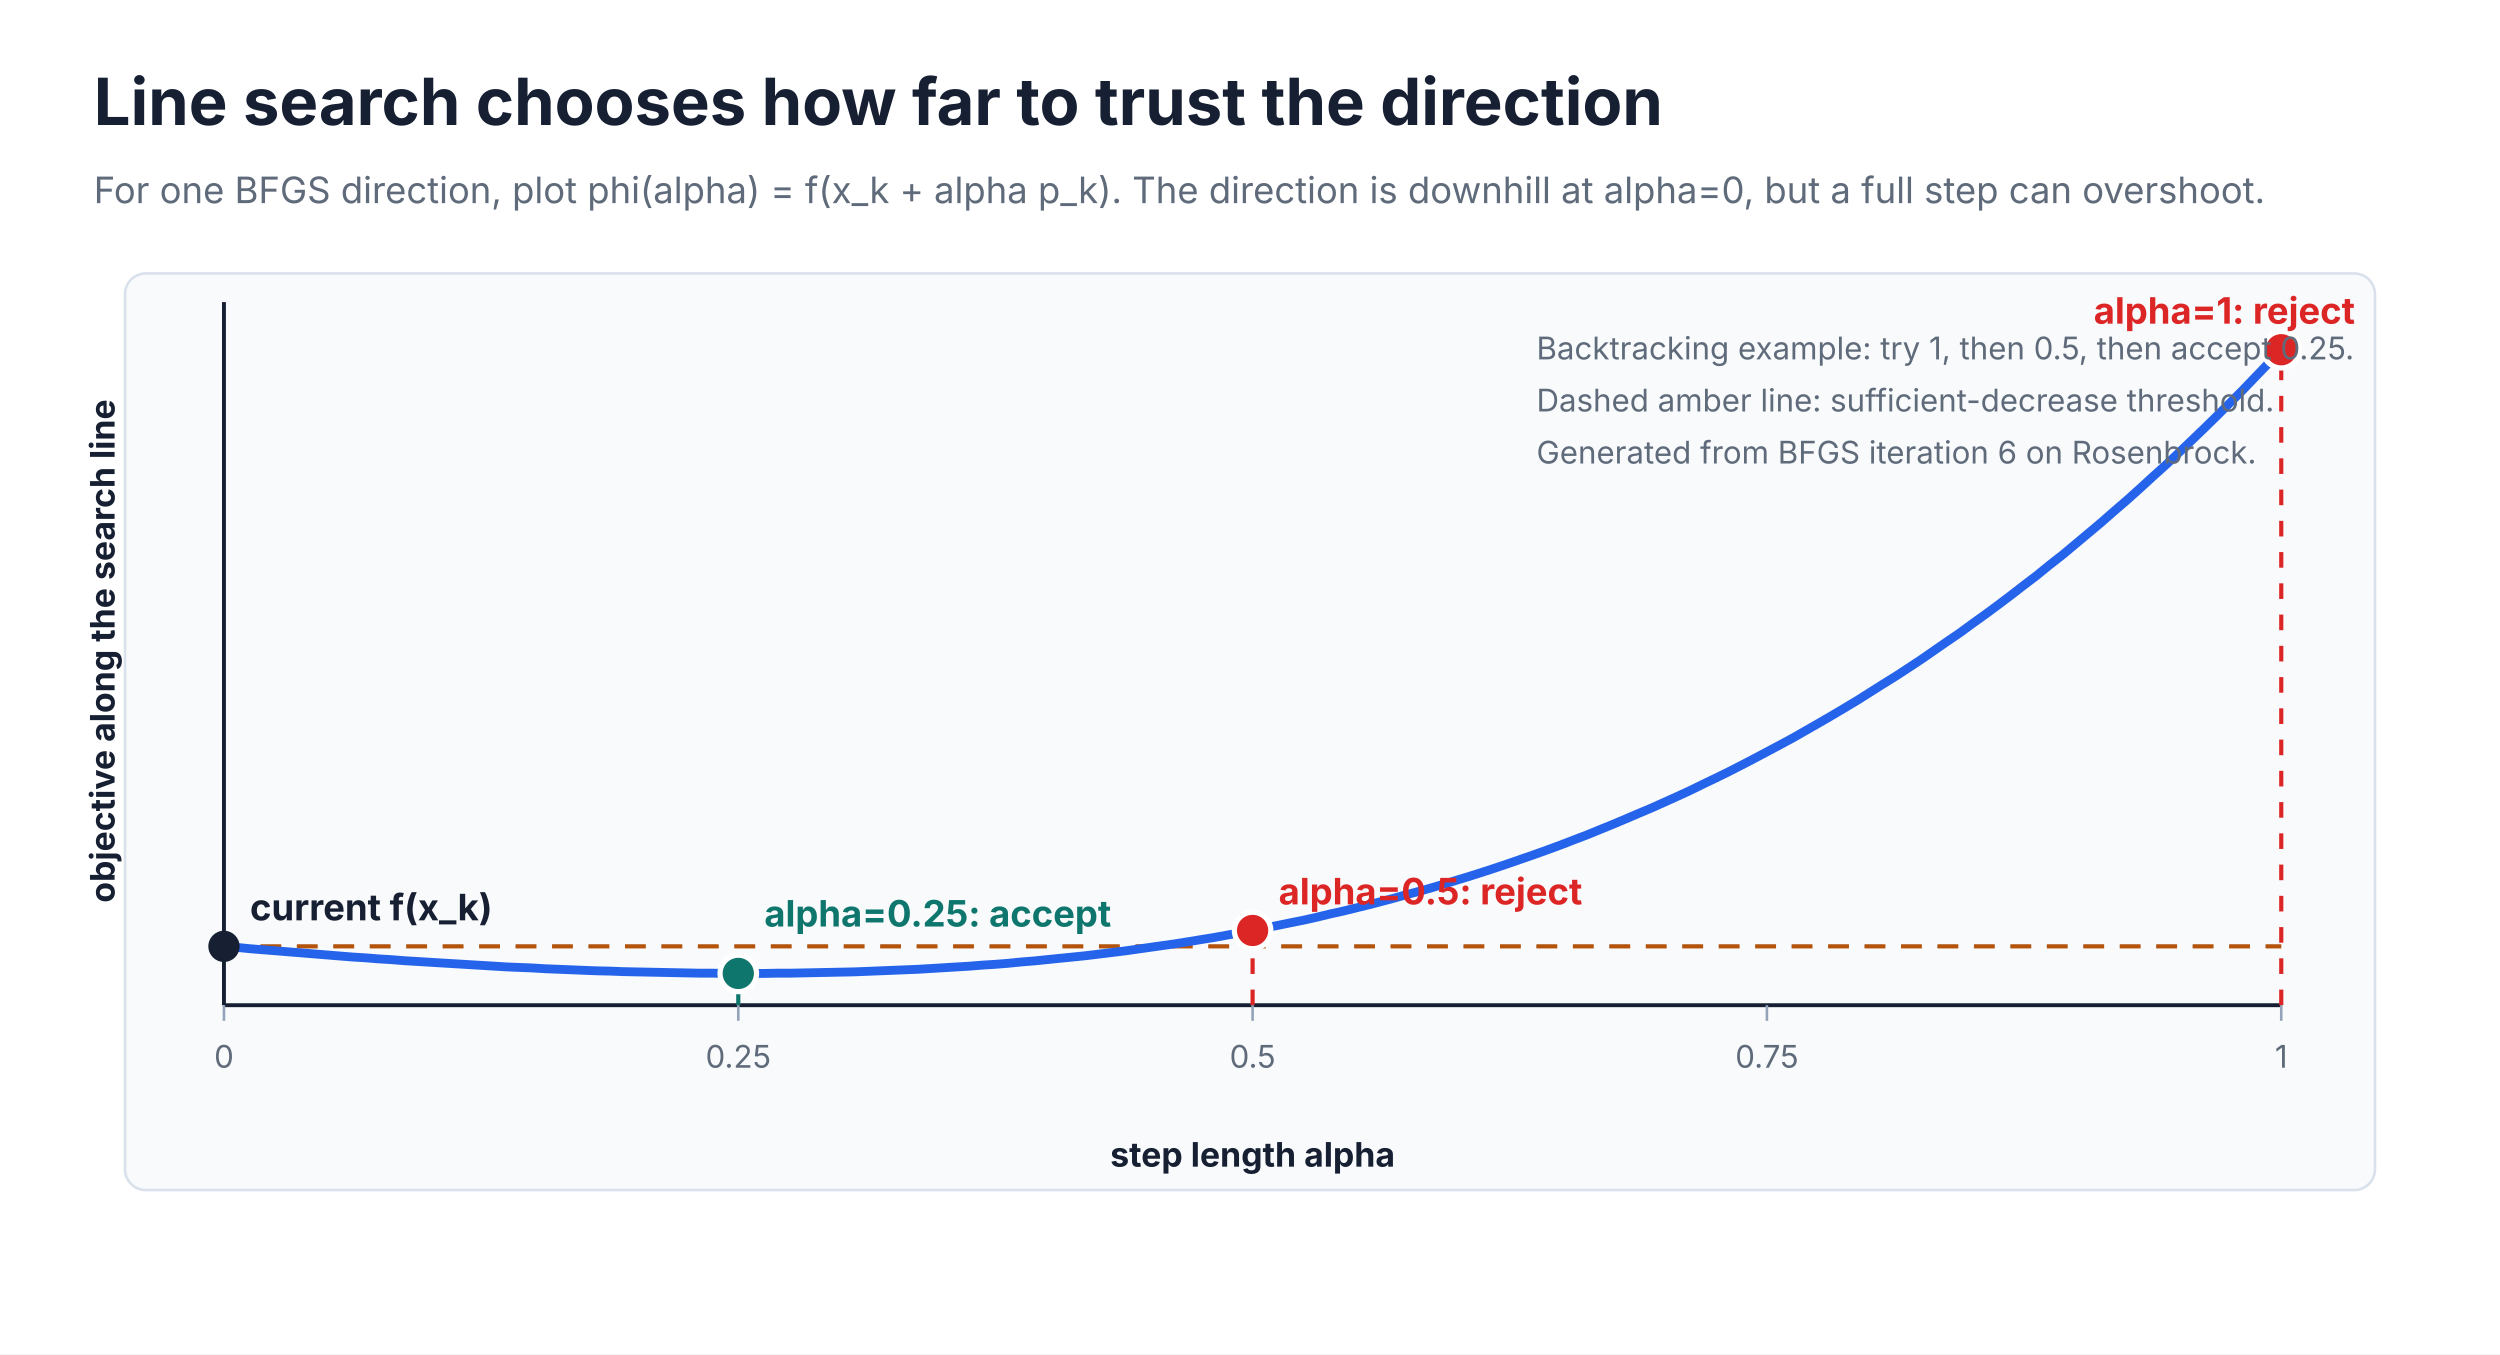
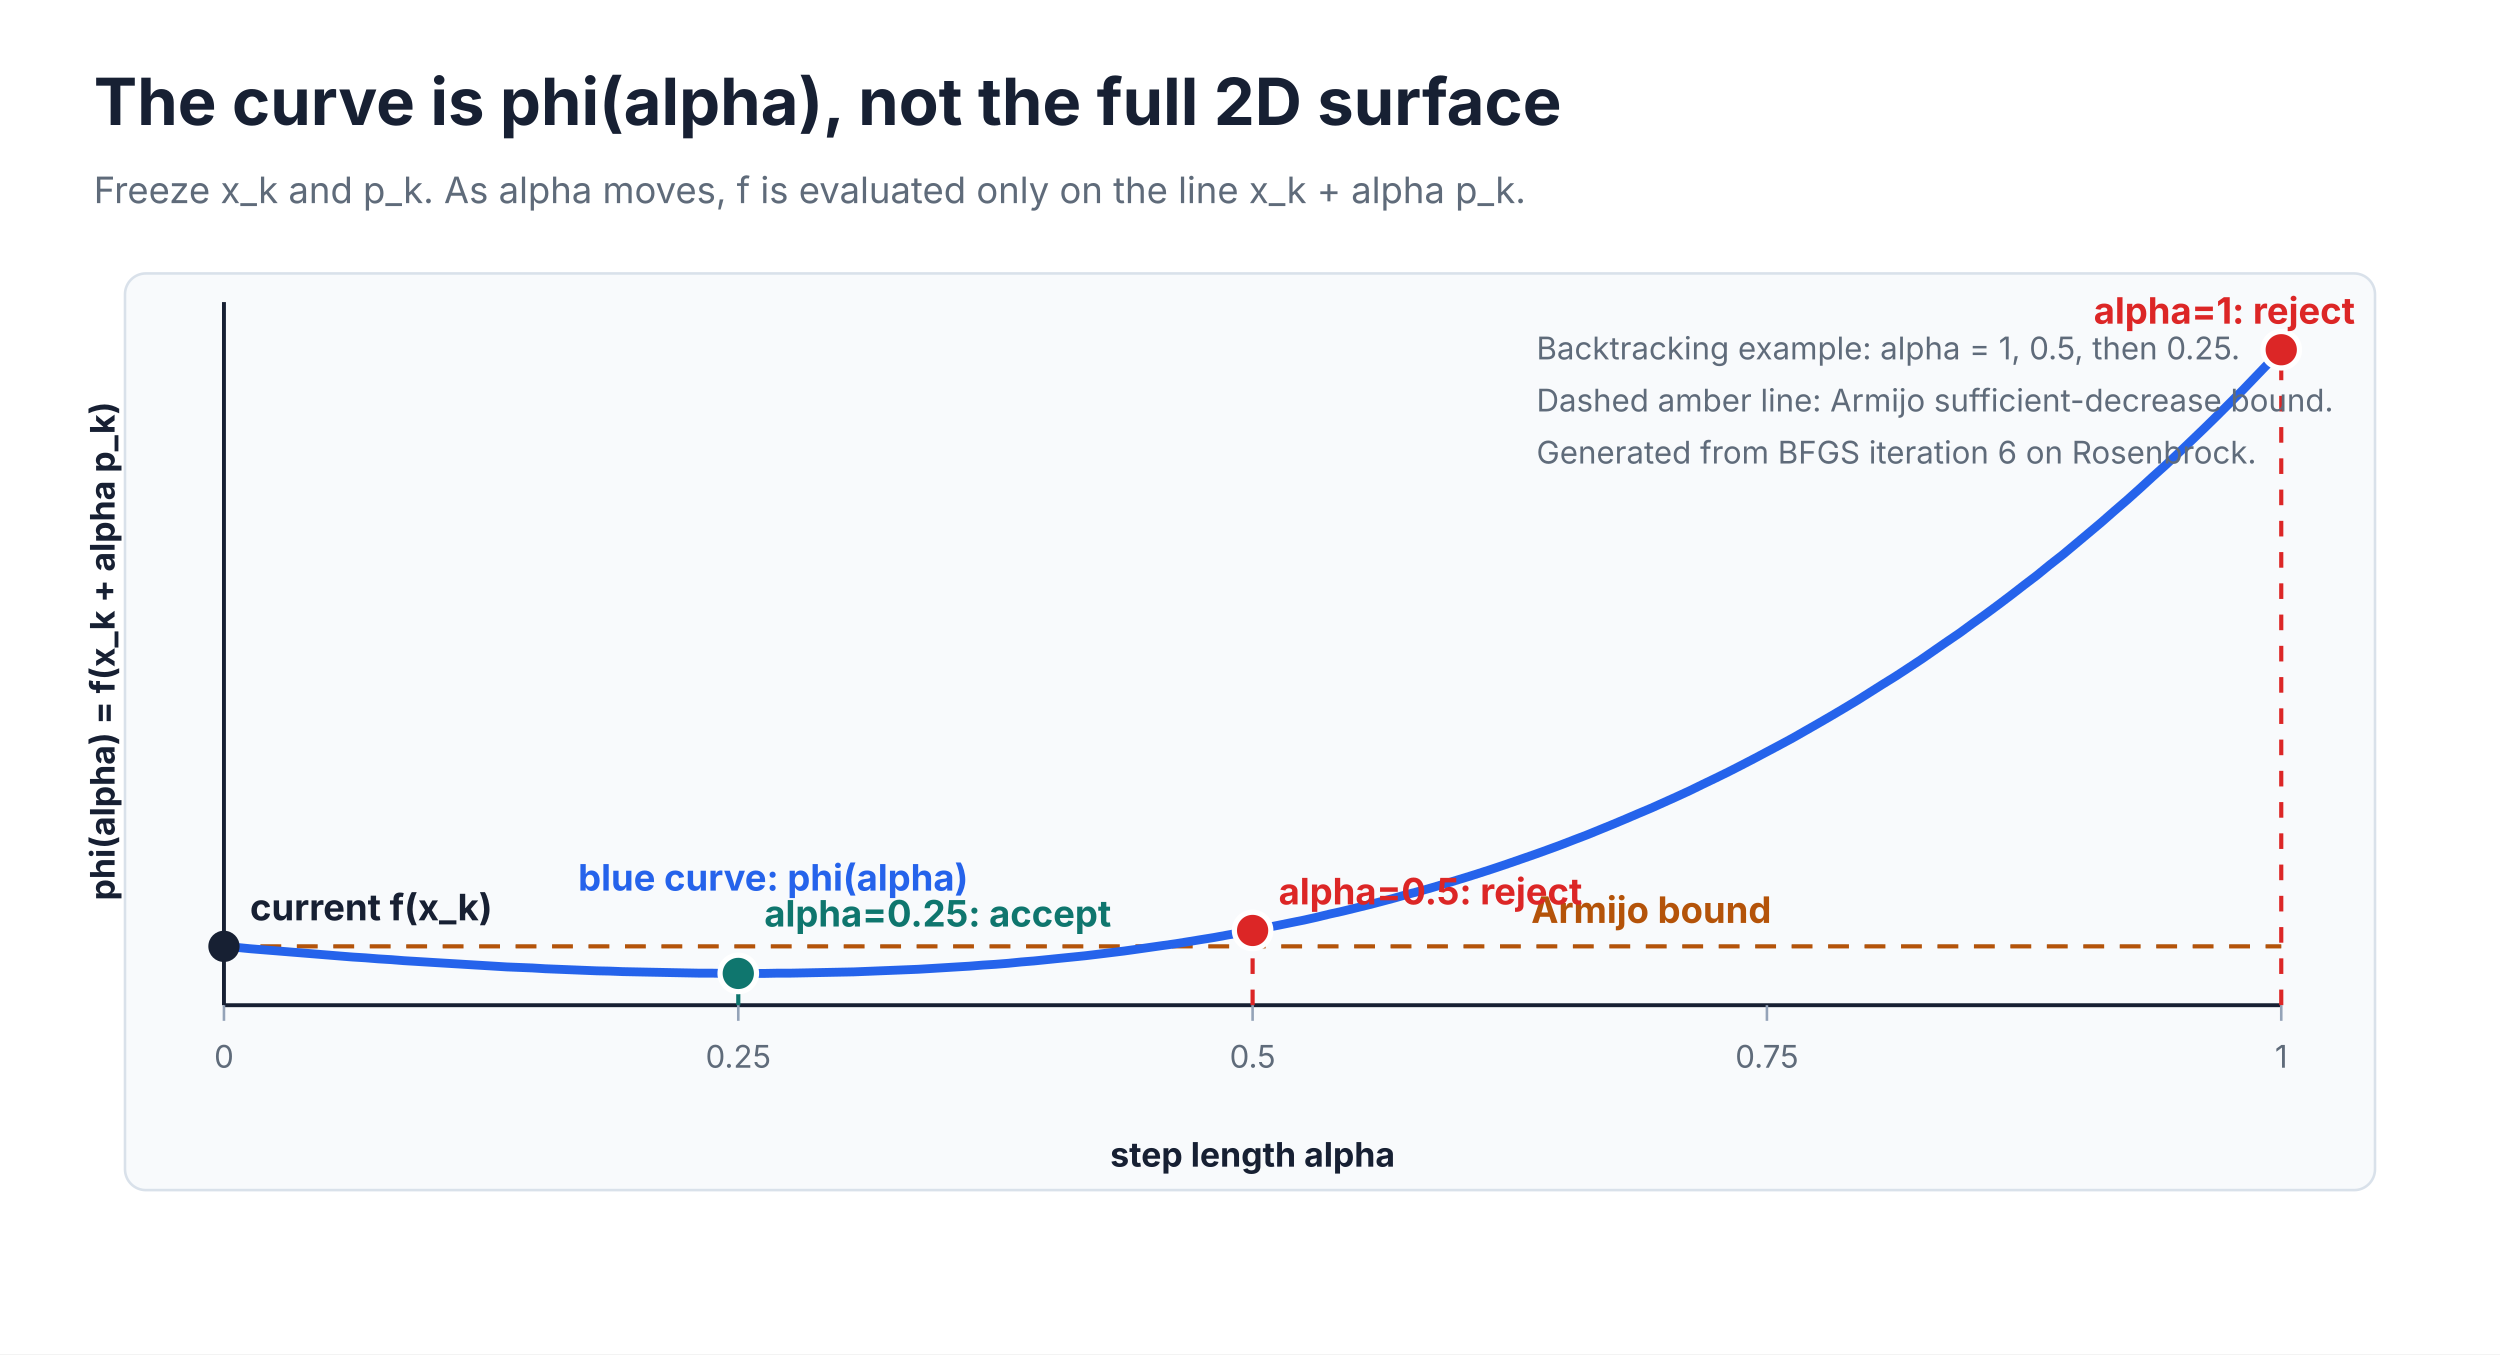
<svg xmlns="http://www.w3.org/2000/svg" width="960" height="520" viewBox="0 0 960 520" role="img" aria-labelledby="title desc">
  <defs>
    <style>
      .title { font: 700 25px Inter, Arial, sans-serif; fill: #172033; }
      .body { font: 14px Inter, Arial, sans-serif; fill: #5f6b7a; }
      .label { font: 700 14px Inter, Arial, sans-serif; }
      .small { font: 12px Inter, Arial, sans-serif; fill: #5f6b7a; }
      .axis { font: 700 13px Inter, Arial, sans-serif; fill: #172033; }
    </style>
  </defs>
  <rect width="960" height="520" fill="#ffffff" />
-   <text x="36" y="48" class="title">Line search chooses how far to trust the direction</text>
-   <text x="36" y="78" class="body">For one BFGS direction, plot phi(alpha) = f(x_k + alpha p_k). The direction is downhill at alpha=0, but a full step can overshoot.</text>
+   <text x="36" y="48" class="title">The curve is phi(alpha), not the full 2D surface</text>
+   <text x="36" y="78" class="body">Freeze x_k and p_k. As alpha moves, f is evaluated only on the line x_k + alpha p_k.</text>
  <rect x="48" y="105" width="864" height="352" rx="8" fill="#f8fafc" stroke="#d9e1ea" />
  <line x1="86.0" y1="386.0" x2="876.0" y2="386.0" stroke="#172033" stroke-width="1.5" />
  <line x1="86.0" y1="386.0" x2="86.0" y2="116.0" stroke="#172033" stroke-width="1.5" />
  <line x1="86.0" y1="363.4" x2="876.0" y2="363.4" stroke="#94a3b8" stroke-width="1.2" stroke-dasharray="7 7" />
  <polyline points="86.0,363.4 95.9,363.4 105.8,363.4 115.6,363.4 125.5,363.4 135.4,363.4 145.2,363.4 155.1,363.4 165.0,363.4 174.9,363.4 184.8,363.4 194.6,363.4 204.5,363.4 214.4,363.4 224.2,363.4 234.1,363.4 244.0,363.4 253.9,363.4 263.8,363.4 273.6,363.4 283.5,363.4 293.4,363.4 303.2,363.4 313.1,363.4 323.0,363.4 332.9,363.4 342.8,363.4 352.6,363.4 362.5,363.4 372.4,363.4 382.2,363.4 392.1,363.4 402.0,363.4 411.9,363.4 421.8,363.4 431.6,363.4 441.5,363.4 451.4,363.4 461.2,363.4 471.1,363.4 481.0,363.4 490.9,363.4 500.8,363.4 510.6,363.4 520.5,363.4 530.4,363.4 540.2,363.4 550.1,363.4 560.0,363.4 569.9,363.4 579.8,363.4 589.6,363.4 599.5,363.4 609.4,363.4 619.2,363.4 629.1,363.4 639.0,363.4 648.9,363.4 658.8,363.4 668.6,363.4 678.5,363.4 688.4,363.4 698.2,363.4 708.1,363.4 718.0,363.4 727.9,363.4 737.8,363.4 747.6,363.4 757.5,363.4 767.4,363.4 777.2,363.4 787.1,363.4 797.0,363.4 806.9,363.4 816.8,363.4 826.6,363.4 836.5,363.4 846.4,363.4 856.2,363.4 866.1,363.4 876.0,363.4" fill="none" stroke="#b45309" stroke-width="1.6" stroke-dasharray="8 6" />
  <polyline points="86.0,363.4 90.9,363.8 95.9,364.3 100.8,364.7 105.8,365.1 110.7,365.5 115.6,365.9 120.6,366.3 125.5,366.7 130.4,367.1 135.4,367.5 140.3,367.8 145.2,368.2 150.2,368.5 155.1,368.9 160.1,369.2 165.0,369.5 169.9,369.8 174.9,370.1 179.8,370.4 184.8,370.7 189.7,371.0 194.6,371.3 199.6,371.5 204.5,371.7 209.4,372.0 214.4,372.2 219.3,372.4 224.2,372.6 229.2,372.8 234.1,372.9 239.1,373.1 244.0,373.2 248.9,373.3 253.9,373.4 258.8,373.5 263.8,373.6 268.7,373.7 273.6,373.7 278.6,373.8 283.5,373.8 288.4,373.8 293.4,373.8 298.3,373.7 303.2,373.7 308.2,373.6 313.1,373.5 318.1,373.4 323.0,373.3 327.9,373.2 332.9,373.0 337.8,372.8 342.8,372.6 347.7,372.4 352.6,372.2 357.6,371.9 362.5,371.6 367.4,371.3 372.4,371.0 377.3,370.6 382.2,370.3 387.2,369.9 392.1,369.4 397.1,369.0 402.0,368.5 406.9,368.0 411.9,367.5 416.8,367.0 421.8,366.4 426.7,365.8 431.6,365.2 436.6,364.5 441.5,363.8 446.4,363.1 451.4,362.4 456.3,361.6 461.2,360.8 466.2,360.0 471.1,359.1 476.1,358.2 481.0,357.3 485.9,356.3 490.9,355.3 495.8,354.3 500.8,353.3 505.7,352.2 510.6,351.0 515.6,349.9 520.5,348.7 525.4,347.5 530.4,346.2 535.3,344.9 540.2,343.5 545.2,342.2 550.1,340.8 555.1,339.3 560.0,337.8 564.9,336.3 569.9,334.7 574.8,333.1 579.8,331.4 584.7,329.7 589.6,328.0 594.6,326.2 599.5,324.4 604.4,322.5 609.4,320.6 614.3,318.6 619.2,316.6 624.2,314.5 629.1,312.4 634.1,310.3 639.0,308.1 643.9,305.9 648.9,303.6 653.8,301.2 658.8,298.8 663.7,296.4 668.6,293.9 673.6,291.3 678.5,288.7 683.4,286.1 688.4,283.4 693.3,280.6 698.2,277.8 703.2,274.9 708.1,272.0 713.1,269.0 718.0,265.9 722.9,262.8 727.9,259.7 732.8,256.5 737.8,253.2 742.7,249.8 747.6,246.4 752.6,243.0 757.5,239.4 762.4,235.9 767.4,232.2 772.3,228.5 777.2,224.7 782.2,220.9 787.1,216.9 792.1,213.0 797.0,208.9 801.9,204.8 806.9,200.6 811.8,196.3 816.8,192.0 821.7,187.6 826.6,183.1 831.6,178.6 836.5,174.0 841.4,169.3 846.4,164.5 851.3,159.7 856.2,154.8 861.2,149.8 866.1,144.7 871.1,139.5 876.0,134.3" fill="none" stroke="#2563eb" stroke-width="3.4" stroke-linecap="round" stroke-linejoin="round" />
  <circle cx="86.0" cy="363.4" r="6" fill="#172033" />
  <text x="96.0" y="353.4" class="label" fill="#172033">current f(x_k)</text>
+   <text x="222" y="342" class="label" fill="#2563eb">blue curve: phi(alpha)</text>
+   <text x="588" y="354.4" class="label" fill="#b45309">Armijo bound</text>
  <line x1="876.0" y1="386.0" x2="876.0" y2="134.3" stroke="#dc2626" stroke-width="1.6" stroke-dasharray="6 6" />
  <circle cx="876.0" cy="134.3" r="7" fill="#dc2626" stroke="white" stroke-width="2" />
  <text x="804.0" y="124.3" class="label" fill="#dc2626">alpha=1: reject</text>
  <line x1="481.0" y1="386.0" x2="481.0" y2="357.3" stroke="#dc2626" stroke-width="1.6" stroke-dasharray="6 6" />
  <circle cx="481.0" cy="357.3" r="7" fill="#dc2626" stroke="white" stroke-width="2" />
  <text x="491.0" y="347.3" class="label" fill="#dc2626">alpha=0.5: reject</text>
  <line x1="283.5" y1="386.0" x2="283.5" y2="373.8" stroke="#0f766e" stroke-width="1.6" stroke-dasharray="6 6" />
  <circle cx="283.5" cy="373.8" r="7" fill="#0f766e" stroke="white" stroke-width="2" />
  <text x="293.5" y="355.8" class="label" fill="#0f766e">alpha=0.25: accept</text>
  <line x1="86.0" y1="386.0" x2="86.0" y2="392.0" stroke="#94a3b8" stroke-width="1" />
  <text x="86.0" y="410.0" text-anchor="middle" class="small">0</text>
  <line x1="283.5" y1="386.0" x2="283.5" y2="392.0" stroke="#94a3b8" stroke-width="1" />
  <text x="283.5" y="410.0" text-anchor="middle" class="small">0.25</text>
  <line x1="481.0" y1="386.0" x2="481.0" y2="392.0" stroke="#94a3b8" stroke-width="1" />
  <text x="481.0" y="410.0" text-anchor="middle" class="small">0.5</text>
  <line x1="678.5" y1="386.0" x2="678.5" y2="392.0" stroke="#94a3b8" stroke-width="1" />
  <text x="678.5" y="410.0" text-anchor="middle" class="small">0.75</text>
  <line x1="876.0" y1="386.0" x2="876.0" y2="392.0" stroke="#94a3b8" stroke-width="1" />
  <text x="876.0" y="410.0" text-anchor="middle" class="small">1</text>
  <text x="481.0" y="448" text-anchor="middle" class="axis">step length alpha</text>
-   <text x="44" y="250" text-anchor="middle" transform="rotate(-90 44 250)" class="axis">objective along the search line</text>
-   <text x="590" y="138" class="small">Backtracking example: try 1, then 0.5, then accept 0.25.</text>
-   <text x="590" y="158" class="small">Dashed amber line: sufficient-decrease threshold.</text>
+   <text x="44" y="250" text-anchor="middle" transform="rotate(-90 44 250)" class="axis">phi(alpha) = f(x_k + alpha p_k)</text>
+   <text x="590" y="138" class="small">Backtracking example: alpha = 1, 0.5, then 0.25.</text>
+   <text x="590" y="158" class="small">Dashed amber line: Armijo sufficient-decrease bound.</text>
  <text x="590" y="178" class="small">Generated from BFGS iteration 6 on Rosenbrock.</text>
</svg>
